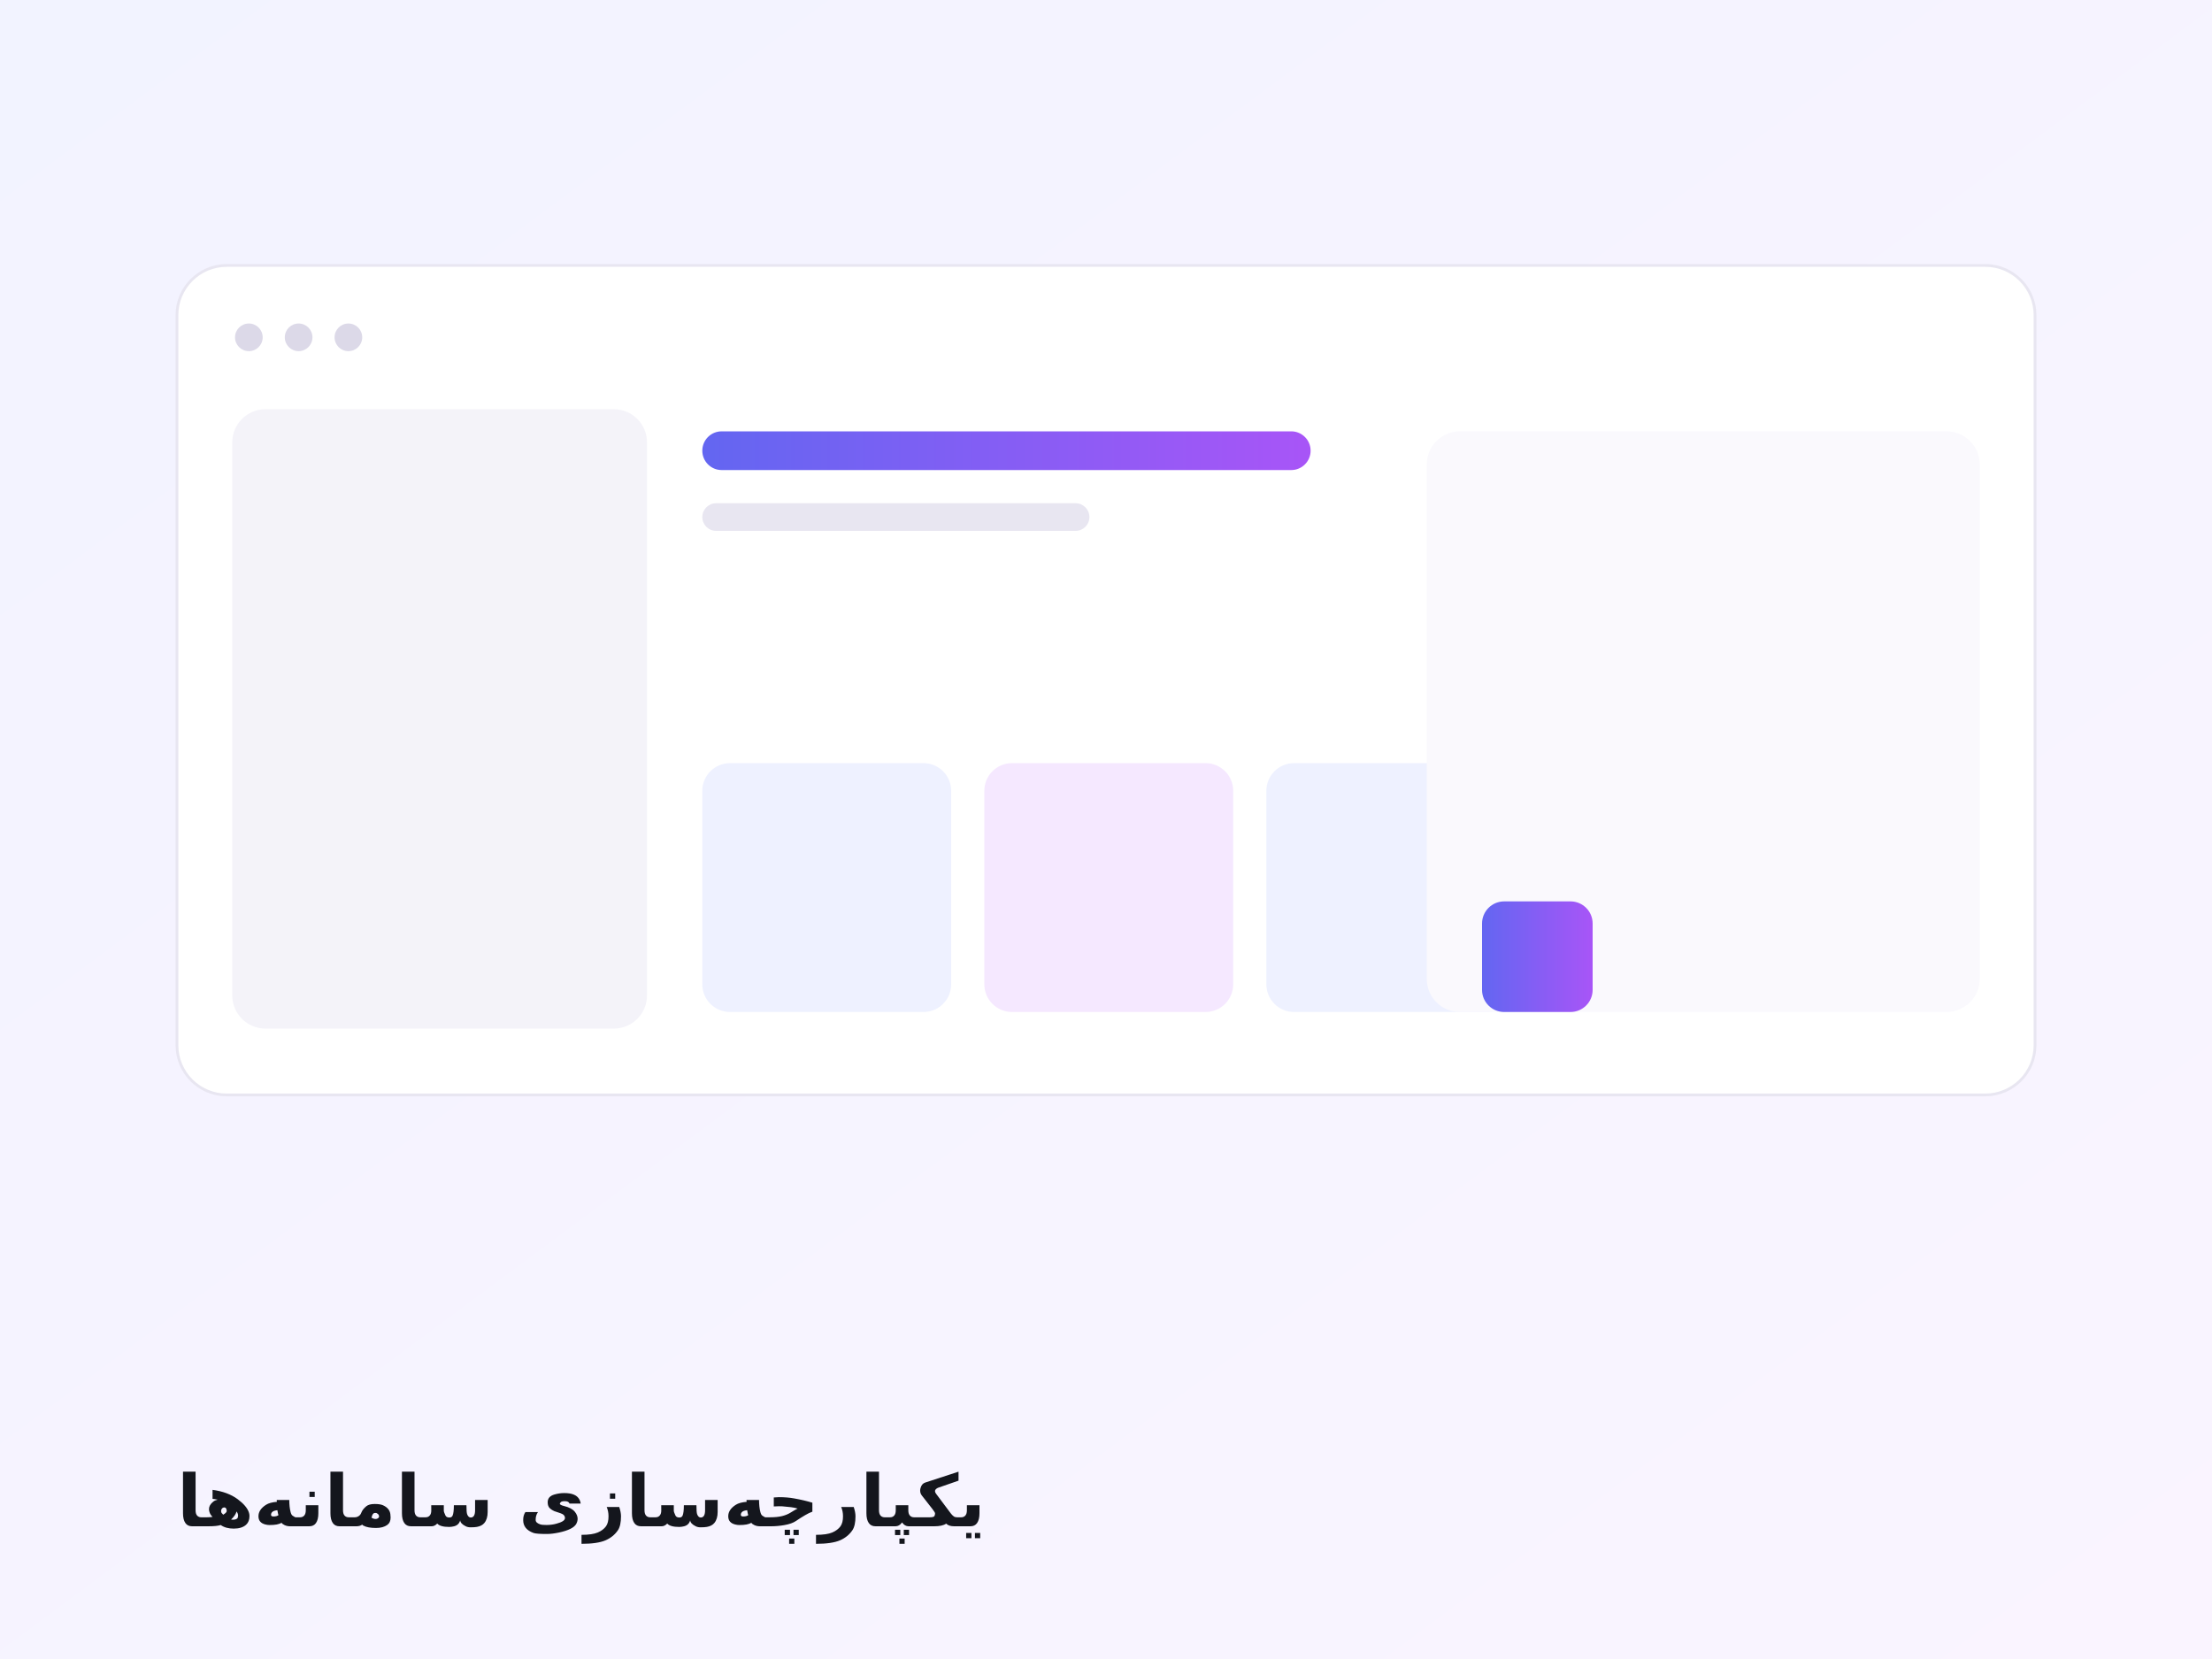
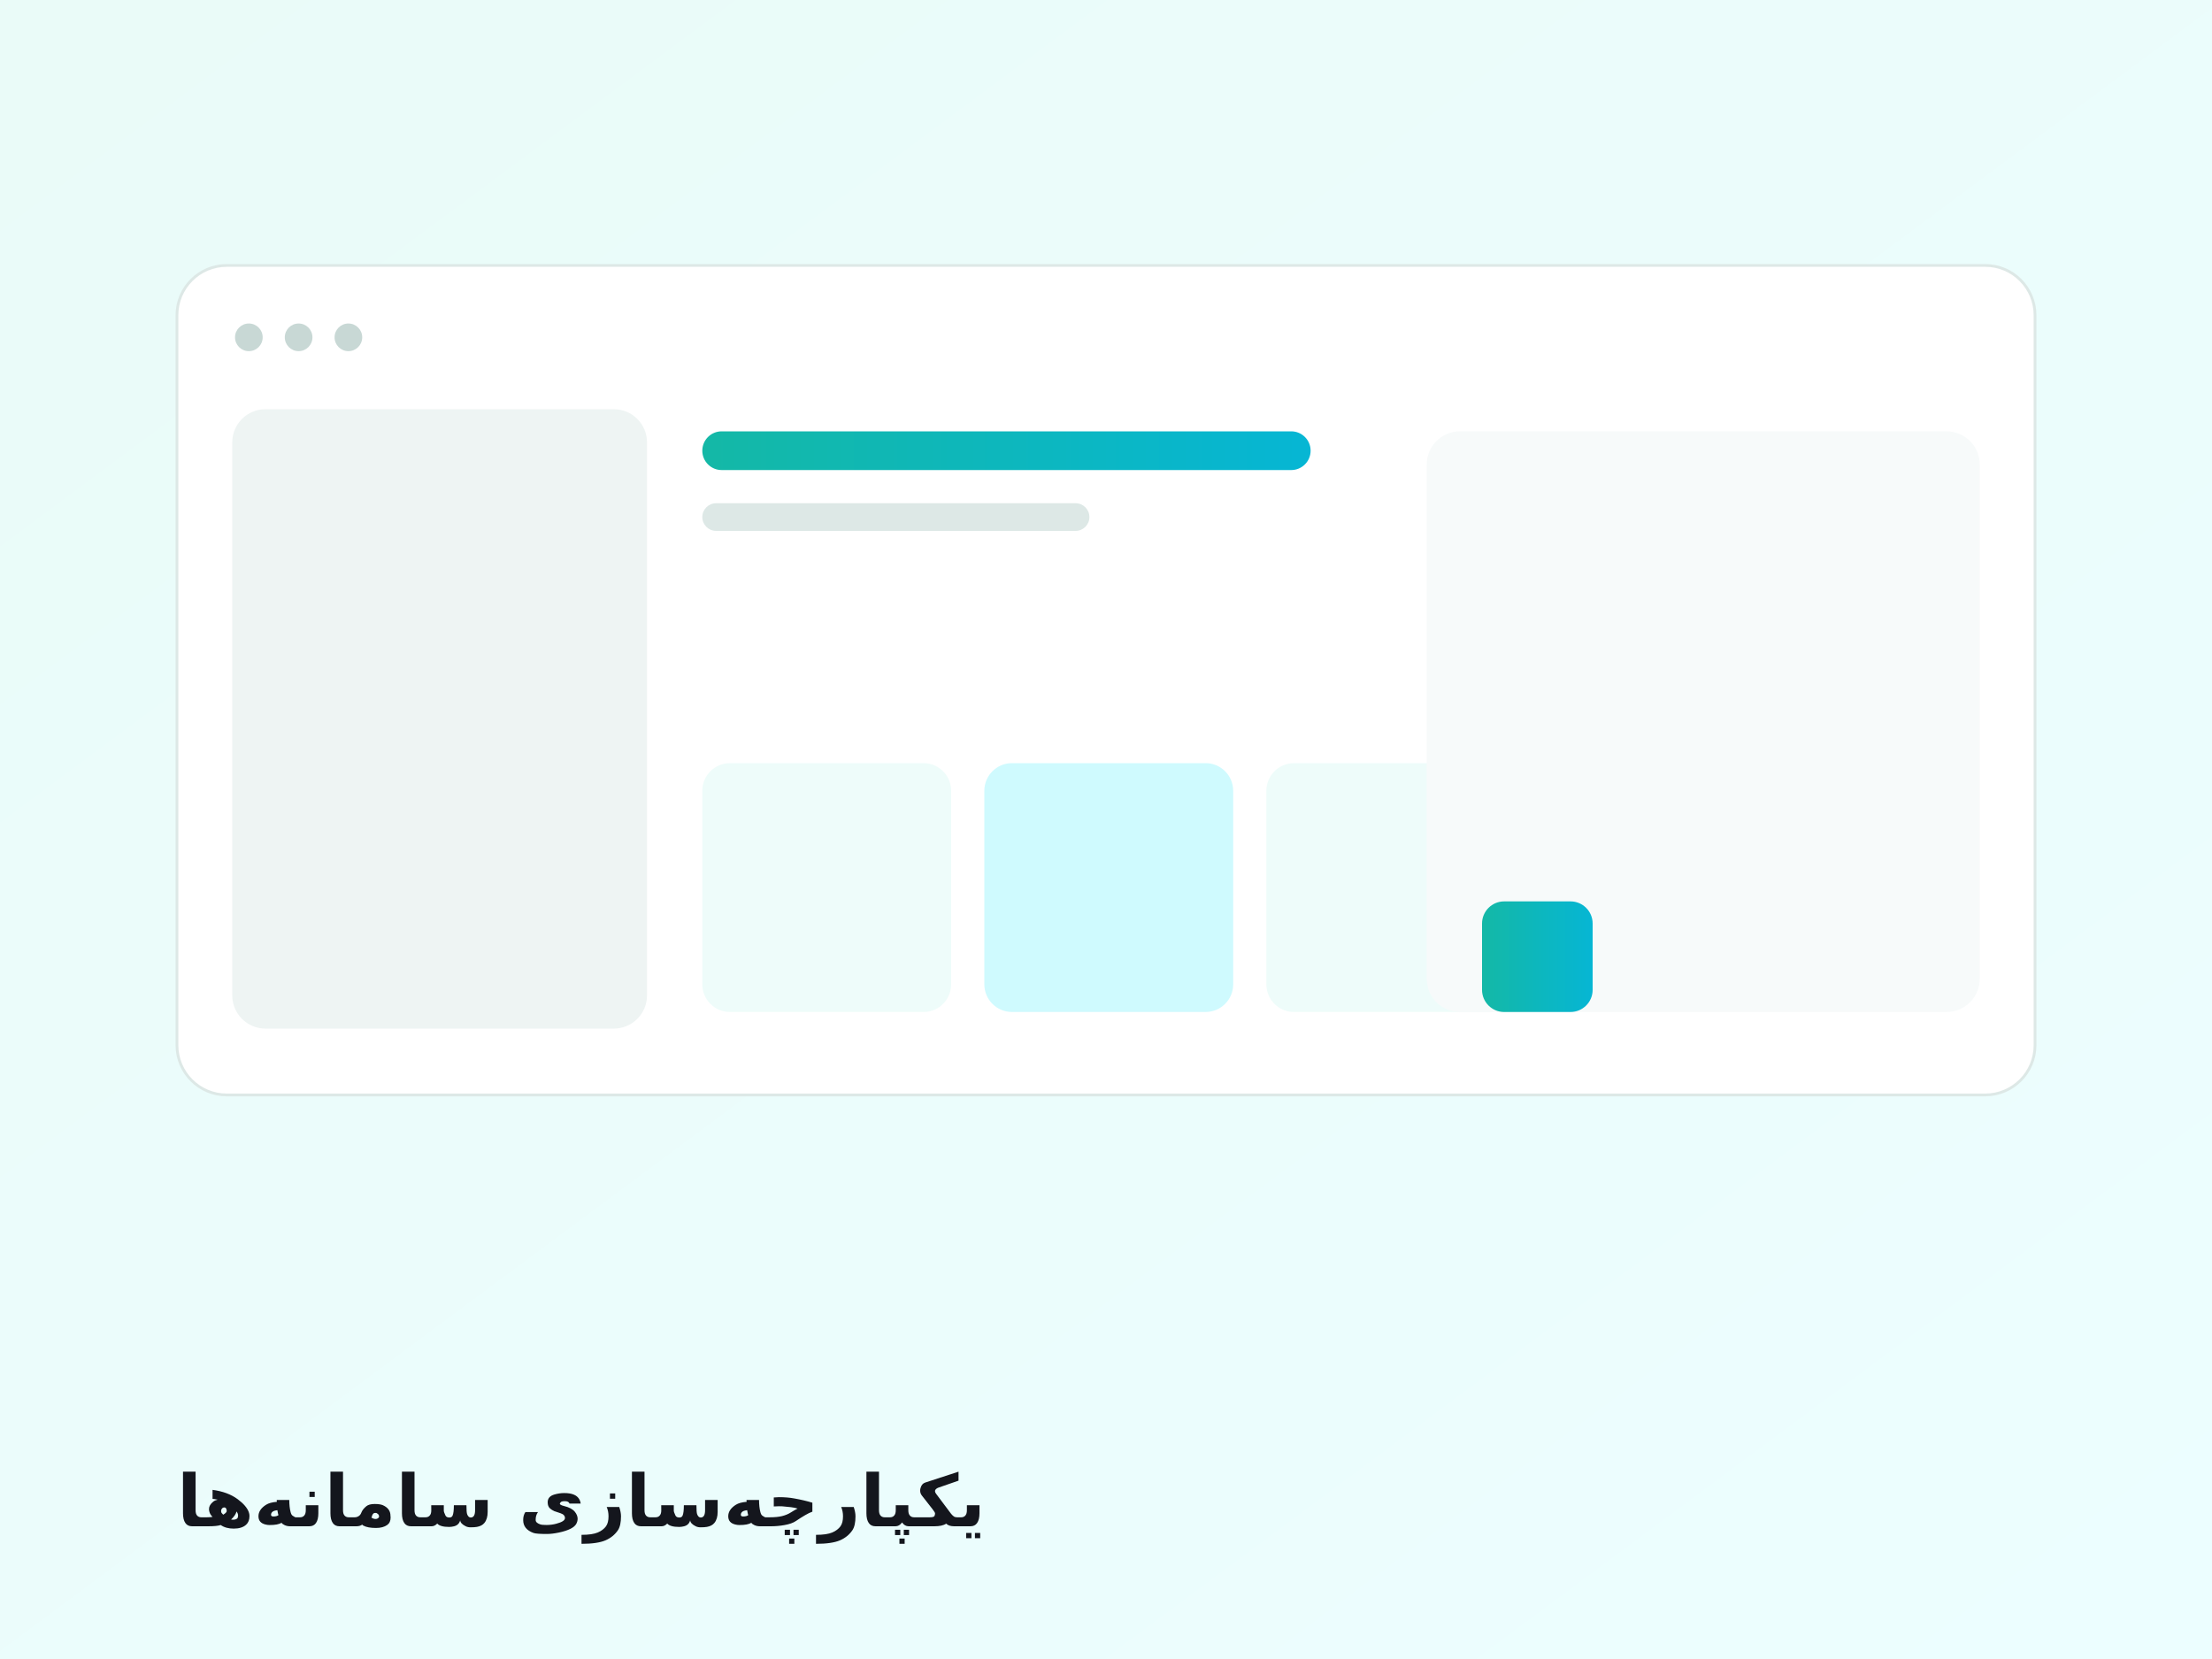
<svg xmlns="http://www.w3.org/2000/svg" width="800" height="600" viewBox="0 0 800 600" role="img" aria-label="یکپارچه‌سازی سامانه‌ها">
  <defs>
    <linearGradient id="bga1d5f1" x1="0" y1="0" x2="1" y2="1">
-       <stop offset="0" stop-color="#f2f3ff" />
-       <stop offset="1" stop-color="#faf4ff" />
+       <stop offset="0" stop-color="#eafbf8" />
+       <stop offset="1" stop-color="#ecfeff" />
    </linearGradient>
    <linearGradient id="aca1d5f1" x1="0" y1="0" x2="1" y2="0">
-       <stop offset="0" stop-color="#6366f1" />
-       <stop offset="1" stop-color="#a855f7" />
+       <stop offset="0" stop-color="#14b8a6" />
+       <stop offset="1" stop-color="#06b6d4" />
    </linearGradient>
  </defs>
  <rect width="800" height="600" fill="url(#bga1d5f1)" />
  <g transform="translate(64 96)">
-     <rect width="672" height="300" rx="18" fill="#ffffff" stroke="#e8e6f1" />
-     <circle cx="26" cy="26" r="5" fill="#dcd9e8" />
-     <circle cx="44" cy="26" r="5" fill="#dcd9e8" />
-     <circle cx="62" cy="26" r="5" fill="#dcd9e8" />
-     <rect x="20" y="52" width="150" height="224" rx="12" fill="#f4f3f9" />
+     <rect width="672" height="300" rx="18" fill="#ffffff" stroke="#dde8e6" />
+     <circle cx="26" cy="26" r="5" fill="#c8d8d5" />
+     <circle cx="44" cy="26" r="5" fill="#c8d8d5" />
+     <circle cx="62" cy="26" r="5" fill="#c8d8d5" />
+     <rect x="20" y="52" width="150" height="224" rx="12" fill="#eef4f3" />
    <rect x="190" y="60" width="220" height="14" rx="7" fill="url(#aca1d5f1)" />
-     <rect x="190" y="86" width="140" height="10" rx="5" fill="#e8e6f1" />
-     <rect x="190" y="180" width="90" height="90" rx="10" fill="#eef1ff" />
-     <rect x="292" y="180" width="90" height="90" rx="10" fill="#f5e8ff" />
-     <rect x="394" y="180" width="90" height="90" rx="10" fill="#eef1ff" />
-     <rect x="452" y="60" width="200" height="210" rx="12" fill="#faf9fd" />
+     <rect x="190" y="86" width="140" height="10" rx="5" fill="#dde8e6" />
+     <rect x="190" y="180" width="90" height="90" rx="10" fill="#eefcfa" />
+     <rect x="292" y="180" width="90" height="90" rx="10" fill="#cffafe" />
+     <rect x="394" y="180" width="90" height="90" rx="10" fill="#eefcfa" />
+     <rect x="452" y="60" width="200" height="210" rx="12" fill="#f7fafa" />
    <rect x="472" y="230" width="40" height="40" rx="8" fill="url(#aca1d5f1)" />
  </g>
  <text x="8%" y="552" fill="#14161d" font-family="Vazirmatn, Tahoma, sans-serif" font-size="26" font-weight="700">یکپارچه‌سازی سامانه‌ها</text>
</svg>
